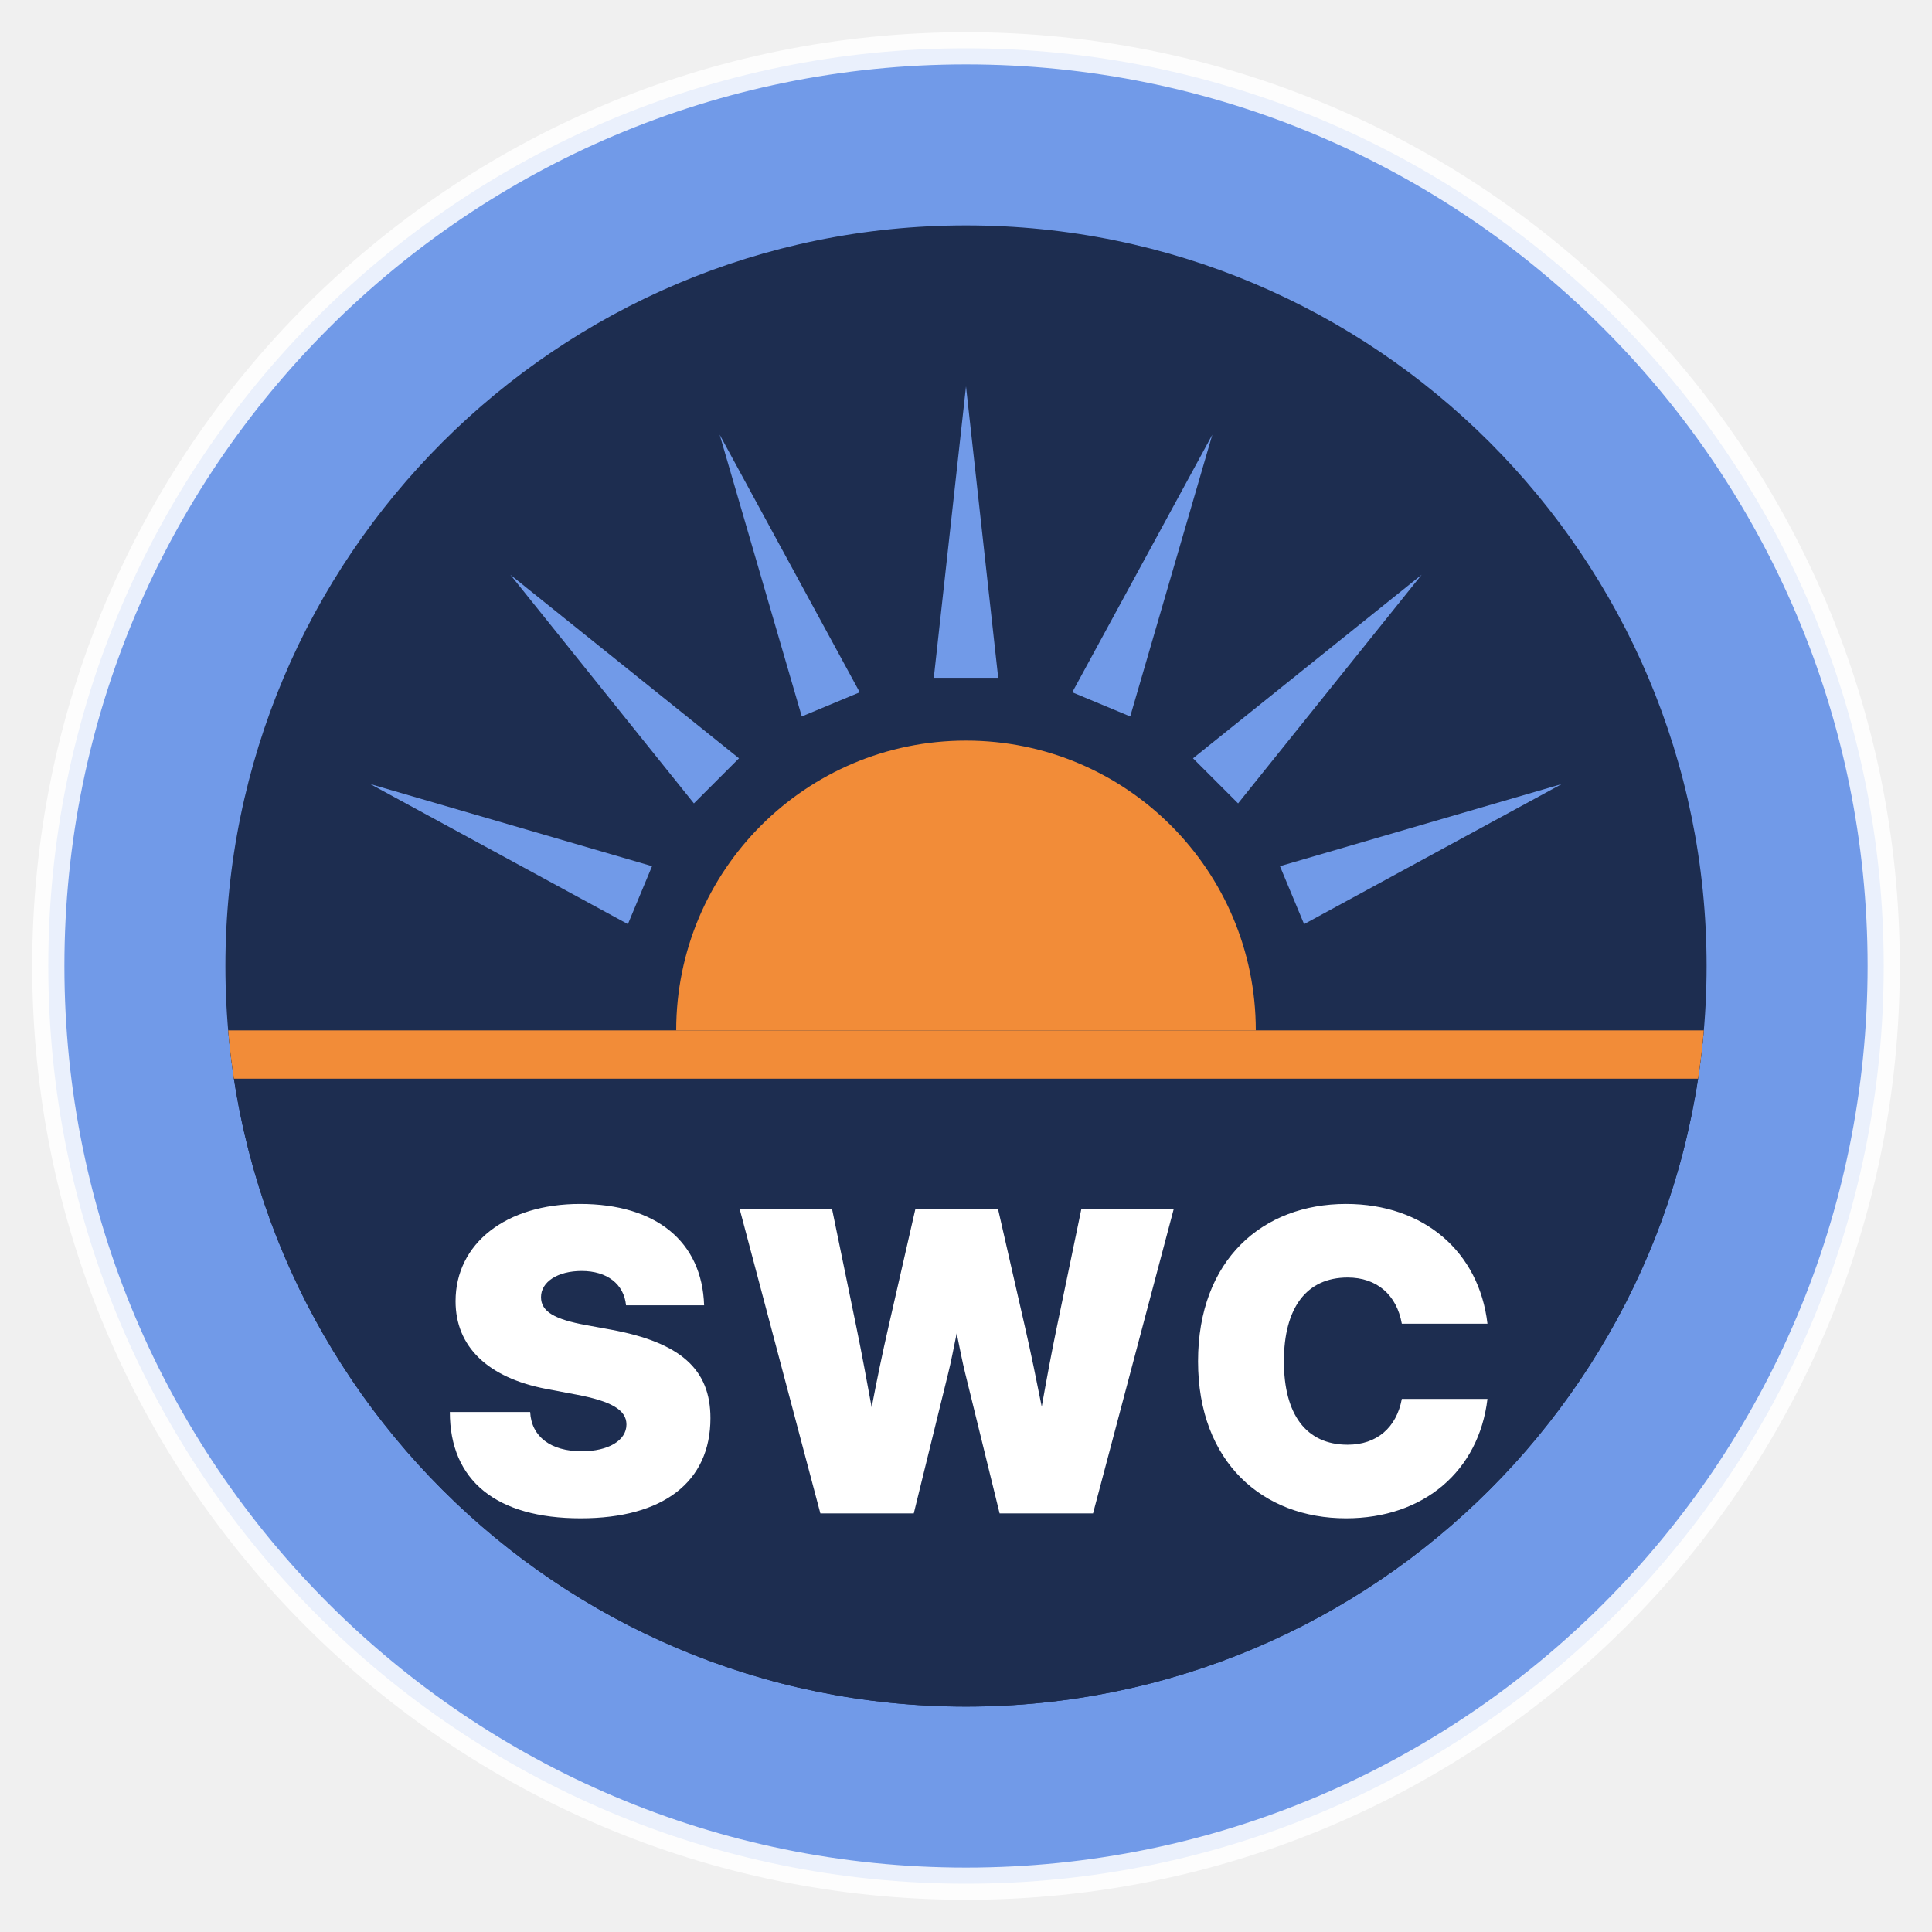
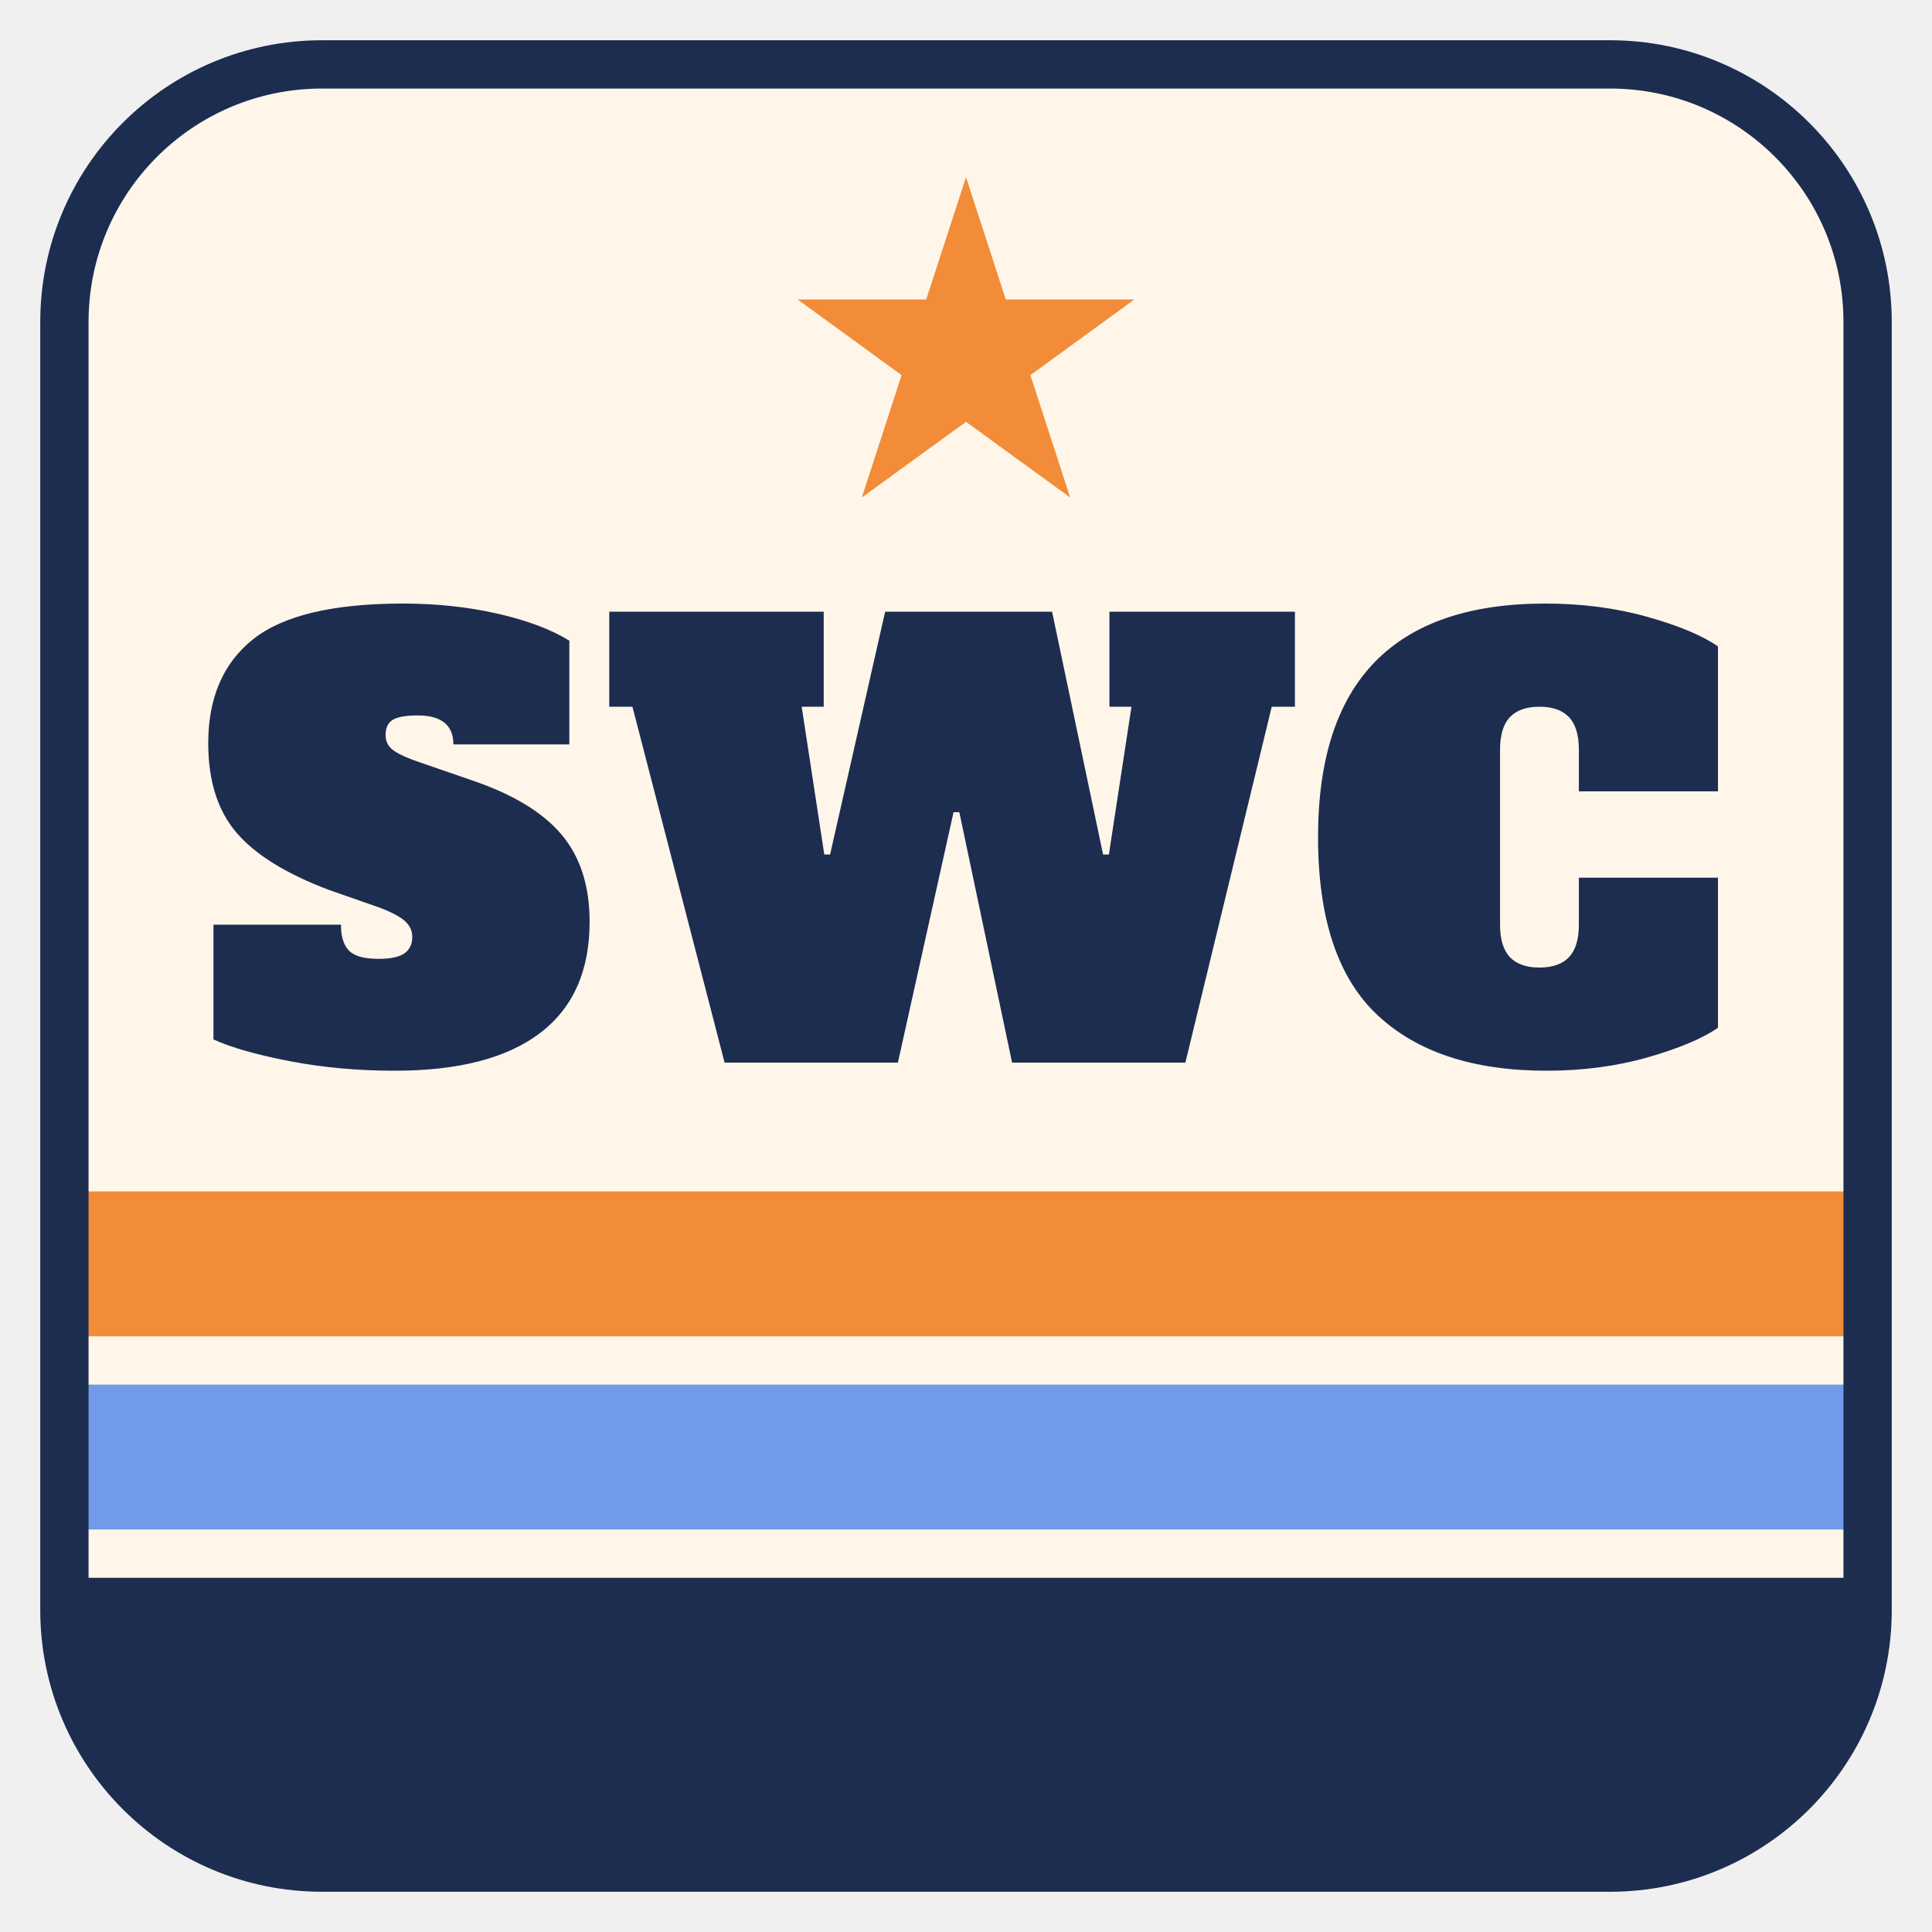
<svg xmlns="http://www.w3.org/2000/svg" viewBox="0 0 120 120" width="120" height="120">
  <defs>
-     <clipPath id="s">
-       <circle cx="60" cy="60" r="46" />
+     <clipPath id="r">
+       <rect x="4" y="4" width="112" height="112" rx="16" />
    </clipPath>
  </defs>
-   <circle cx="60" cy="60" r="57" fill="#719AE8" />
-   <circle cx="60" cy="60" r="46" fill="#1D2D50" />
-   <g clip-path="url(#s)">
-     <polygon fill="#719AE8" points="81.0,57.4 97.0,48.7 79.5,53.8" />
-     <polygon fill="#719AE8" points="76.9,49.9 88.3,35.7 74.1,47.1" />
-     <polygon fill="#719AE8" points="70.2,44.5 75.3,27.0 66.6,43.0" />
-     <polygon fill="#719AE8" points="62.0,42.1 60.0,24.0 58.0,42.1" />
-     <polygon fill="#719AE8" points="53.4,43.0 44.7,27.0 49.8,44.5" />
-     <polygon fill="#719AE8" points="45.9,47.1 31.7,35.7 43.1,49.9" />
-     <polygon fill="#719AE8" points="40.5,53.8 23.0,48.7 39.0,57.4" />
-     <circle cx="60" cy="64" r="18" fill="#F28C38" />
-     <rect x="0" y="64" width="120" height="60" fill="#1D2D50" />
-     <rect x="0" y="64" width="120" height="3" fill="#F28C38" />
+   <rect x="4" y="4" width="112" height="112" rx="16" fill="#FFF6E9" />
+   <g clip-path="url(#r)">
+     <rect x="0" y="74" width="120" height="9" fill="#F28C38" />
+     <rect x="0" y="86" width="120" height="9" fill="#719AE8" />
+     <rect x="0" y="98" width="120" height="22" fill="#1D2D50" />
  </g>
-   <path fill="#FFFFFF" d="M36.066 94.305C41.195 94.305 44.127 92.045 44.127 88.084C44.127 85.062 42.287 83.387 37.945 82.587L36.421 82.308C34.454 81.952 33.603 81.47 33.603 80.568C33.603 79.616 34.644 78.943 36.129 78.943C37.704 78.943 38.757 79.756 38.884 81.076H43.734C43.607 77.115 40.75 74.779 36.028 74.779C31.432 74.779 28.296 77.229 28.296 80.822C28.296 83.628 30.277 85.57 33.933 86.269L35.812 86.624C37.945 87.03 38.91 87.563 38.91 88.478C38.91 89.468 37.792 90.141 36.129 90.141C34.212 90.141 33.006 89.239 32.93 87.703H27.941C27.941 91.956 30.823 94.305 36.066 94.305Z M50.955 94.0H56.756L58.902 85.266C59.067 84.605 59.219 83.806 59.422 82.815C59.625 83.806 59.778 84.605 59.943 85.266L62.088 94.0H67.89L72.905 75.084H67.167L65.643 82.422C65.3 84.072 64.996 85.723 64.704 87.373C64.374 85.723 64.043 84.072 63.663 82.422L61.987 75.084H56.858L55.182 82.422C54.801 84.085 54.458 85.748 54.141 87.411C53.836 85.748 53.532 84.085 53.189 82.422L51.678 75.084H45.94Z M83.604 94.305C88.441 94.305 91.856 91.359 92.389 86.891H87.07C86.74 88.668 85.521 89.734 83.706 89.734C81.128 89.734 79.745 87.855 79.745 84.555C79.745 81.241 81.141 79.35 83.706 79.35C85.521 79.35 86.752 80.429 87.07 82.219H92.389C91.869 77.75 88.441 74.779 83.604 74.779C78.437 74.779 74.413 78.232 74.413 84.555C74.413 90.826 78.437 94.305 83.604 94.305Z" />
-   <circle cx="60" cy="60" r="57" fill="none" stroke="#FFFFFF" stroke-opacity=".85" stroke-width="2" />
+   <polygon fill="#F28C38" points="60.00,11.00 62.47,18.60 70.46,18.60 64.00,23.30 66.47,30.90 60.00,26.20 53.53,30.90 56.00,23.30 49.54,18.60 57.53,18.60" />
+   <path fill="#1D2D50" d="M13.258 64.56V57.432H21.178Q21.178 58.548 21.682 59.052Q22.186 59.556 23.518 59.556Q24.634 59.556 25.12 59.214Q25.606 58.872 25.606 58.188Q25.606 57.612 25.138 57.198Q24.67 56.784 23.518 56.352L20.422 55.272Q16.426 53.76 14.68 51.708Q12.934 49.656 12.934 46.164Q12.934 41.916 15.724 39.702Q18.514 37.488 25.03 37.488Q28.162 37.488 30.916 38.118Q33.67 38.748 35.362 39.792V46.236H28.162Q28.162 44.436 25.93 44.436Q24.85 44.436 24.4 44.706Q23.95 44.976 23.95 45.66Q23.95 46.272 24.472 46.632Q24.994 46.992 26.182 47.388L29.314 48.468Q33.13 49.764 34.876 51.834Q36.622 53.904 36.622 57.252Q36.622 61.824 33.544 64.164Q30.466 66.504 24.526 66.504Q21.07 66.504 17.992 65.91Q14.914 65.316 13.258 64.56Z M68.91 37.992H80.43V43.896H78.99L73.626 66.0H62.862L59.586 50.448H59.226L55.77 66.0H45.006L39.282 43.896H37.842V37.992H51.162V43.896H49.794L51.198 53.076H51.558L54.978 37.992H65.346L68.514 53.076H68.874L70.278 43.896H68.91Z M81.866 51.996Q81.866 37.488 95.978 37.488Q99.398 37.488 102.332 38.316Q105.266 39.144 106.706 40.152V49.152H98.066V46.56Q98.066 45.192 97.454 44.544Q96.842 43.896 95.618 43.896Q94.394 43.896 93.782 44.544Q93.17 45.192 93.17 46.56V57.432Q93.17 58.8 93.782 59.448Q94.394 60.096 95.618 60.096Q96.842 60.096 97.454 59.448Q98.066 58.8 98.066 57.432V54.516H106.706V63.84Q105.23 64.848 102.332 65.676Q99.434 66.504 96.05 66.504Q89.246 66.504 85.556 63.048Q81.866 59.592 81.866 51.996Z" />
+   <rect x="4" y="4" width="112" height="112" rx="16" fill="none" stroke="#1D2D50" stroke-width="3" />
</svg>
